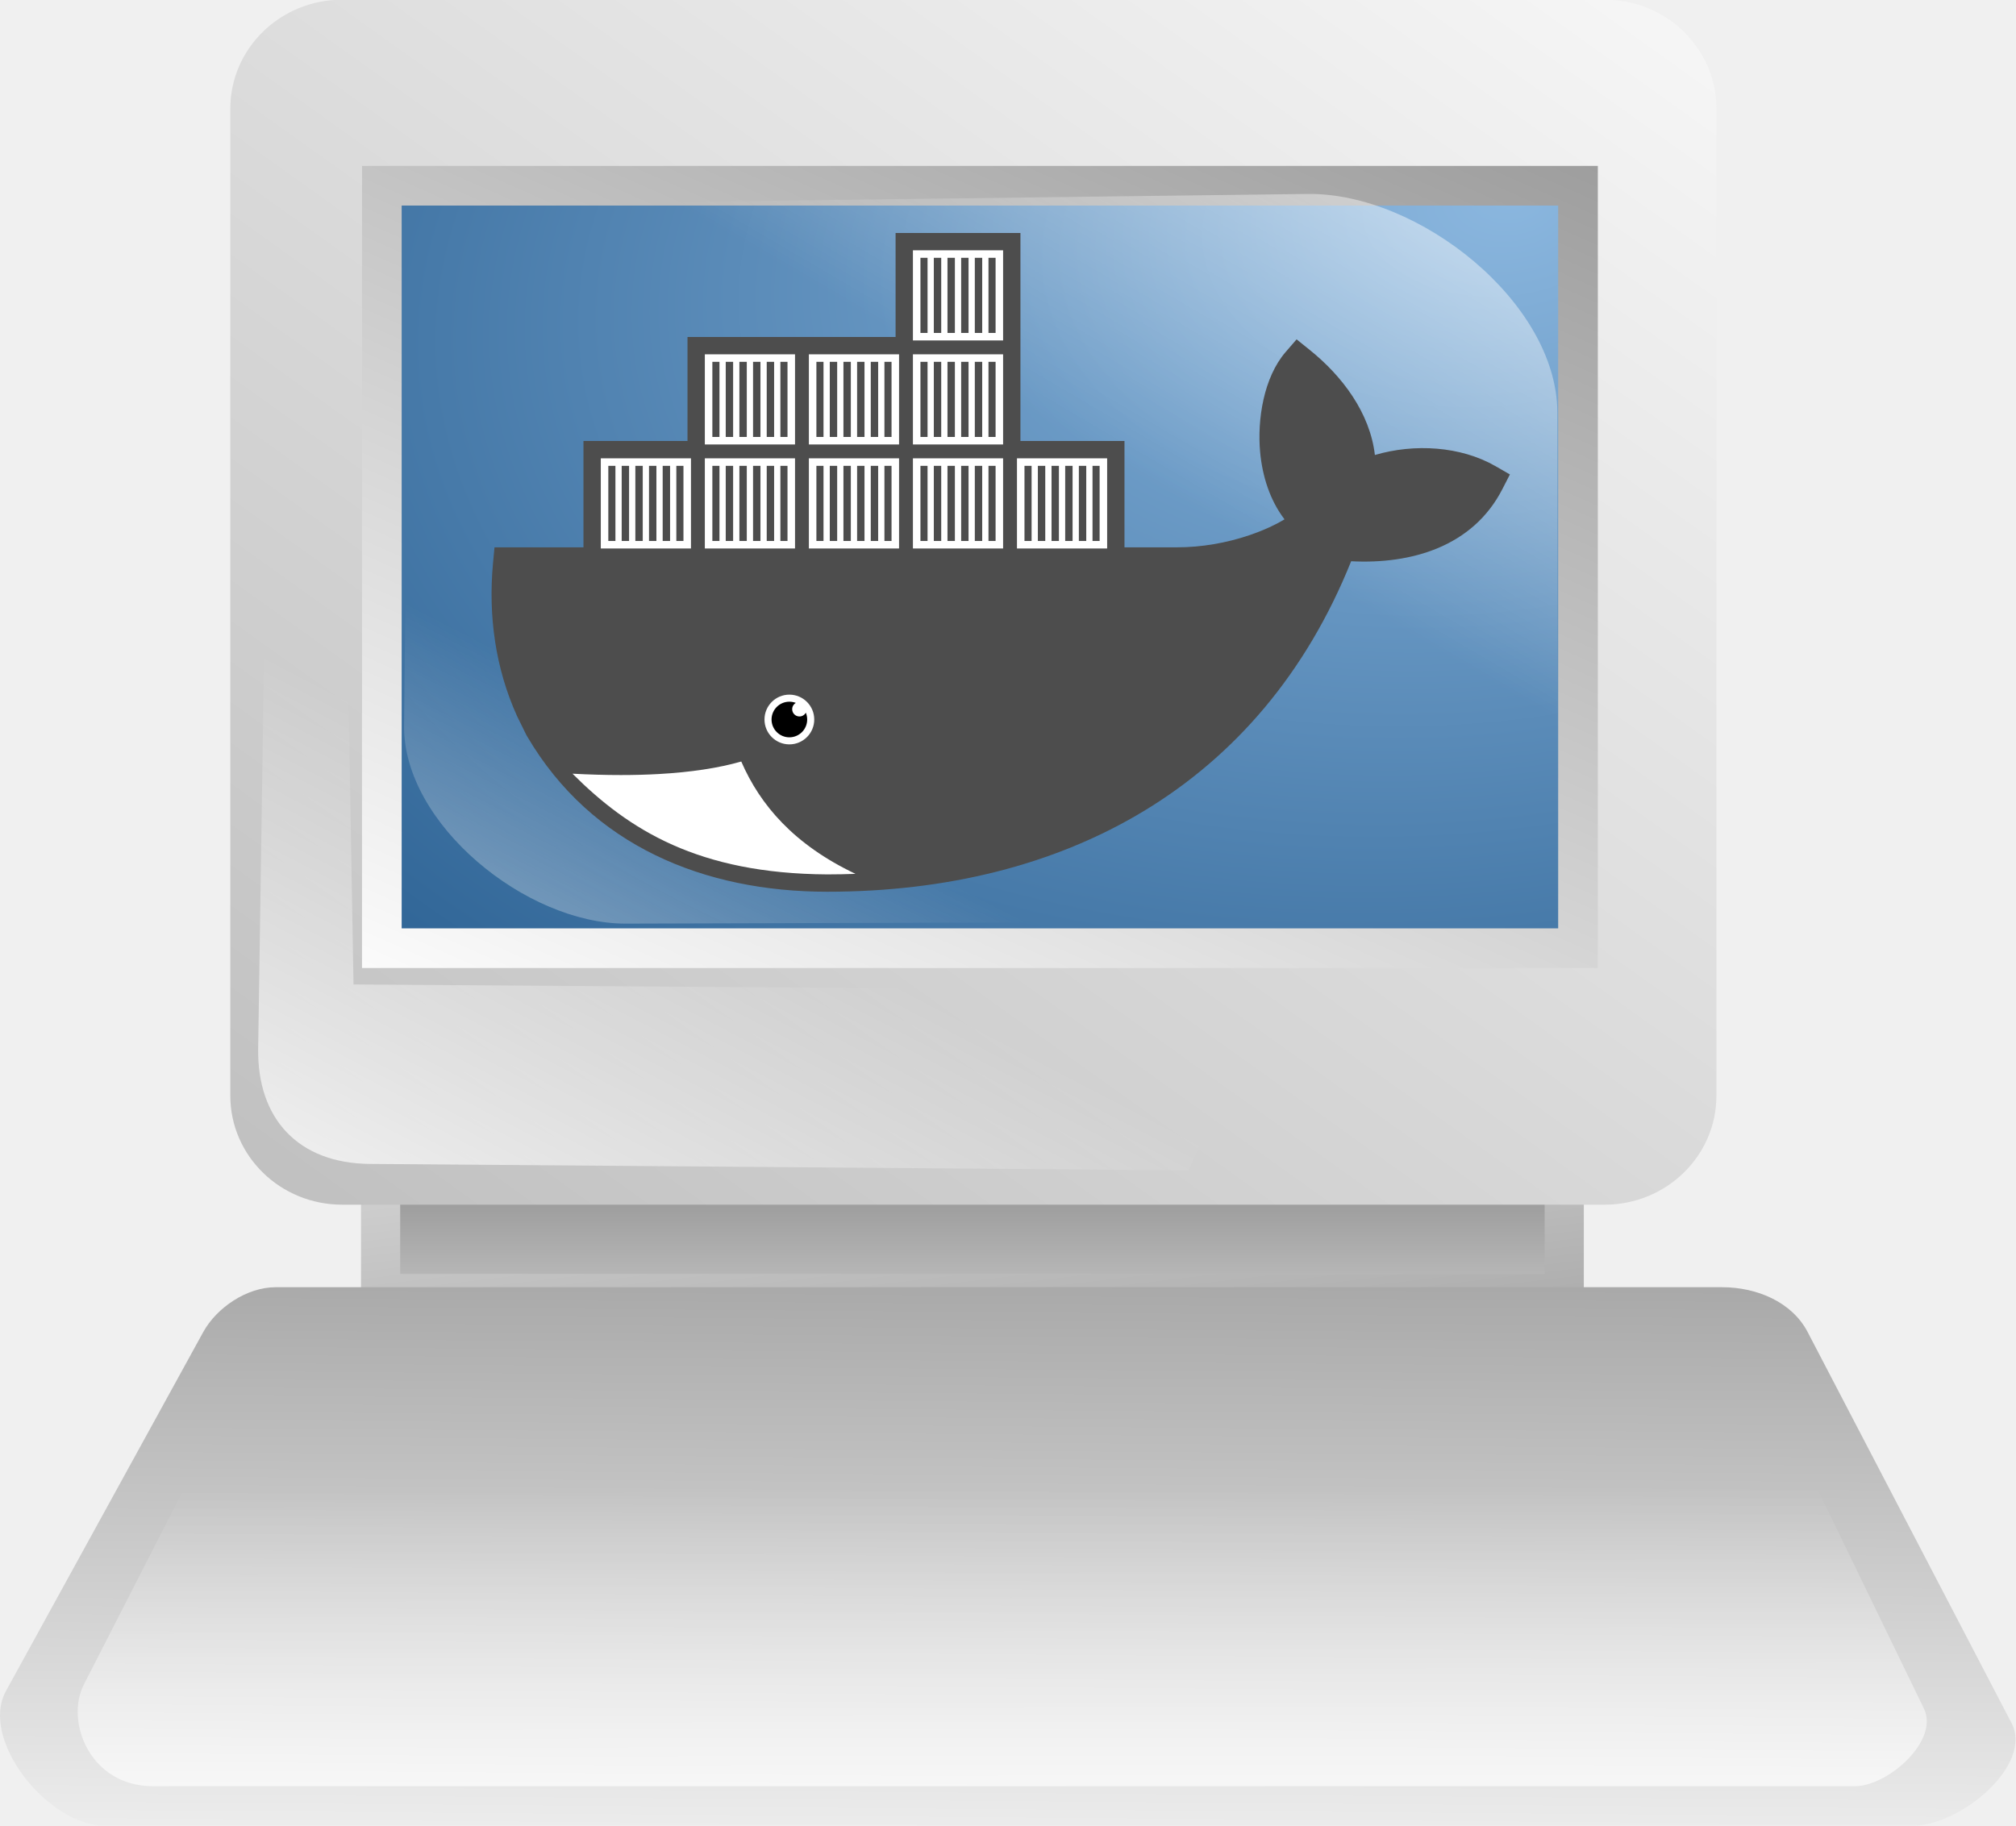
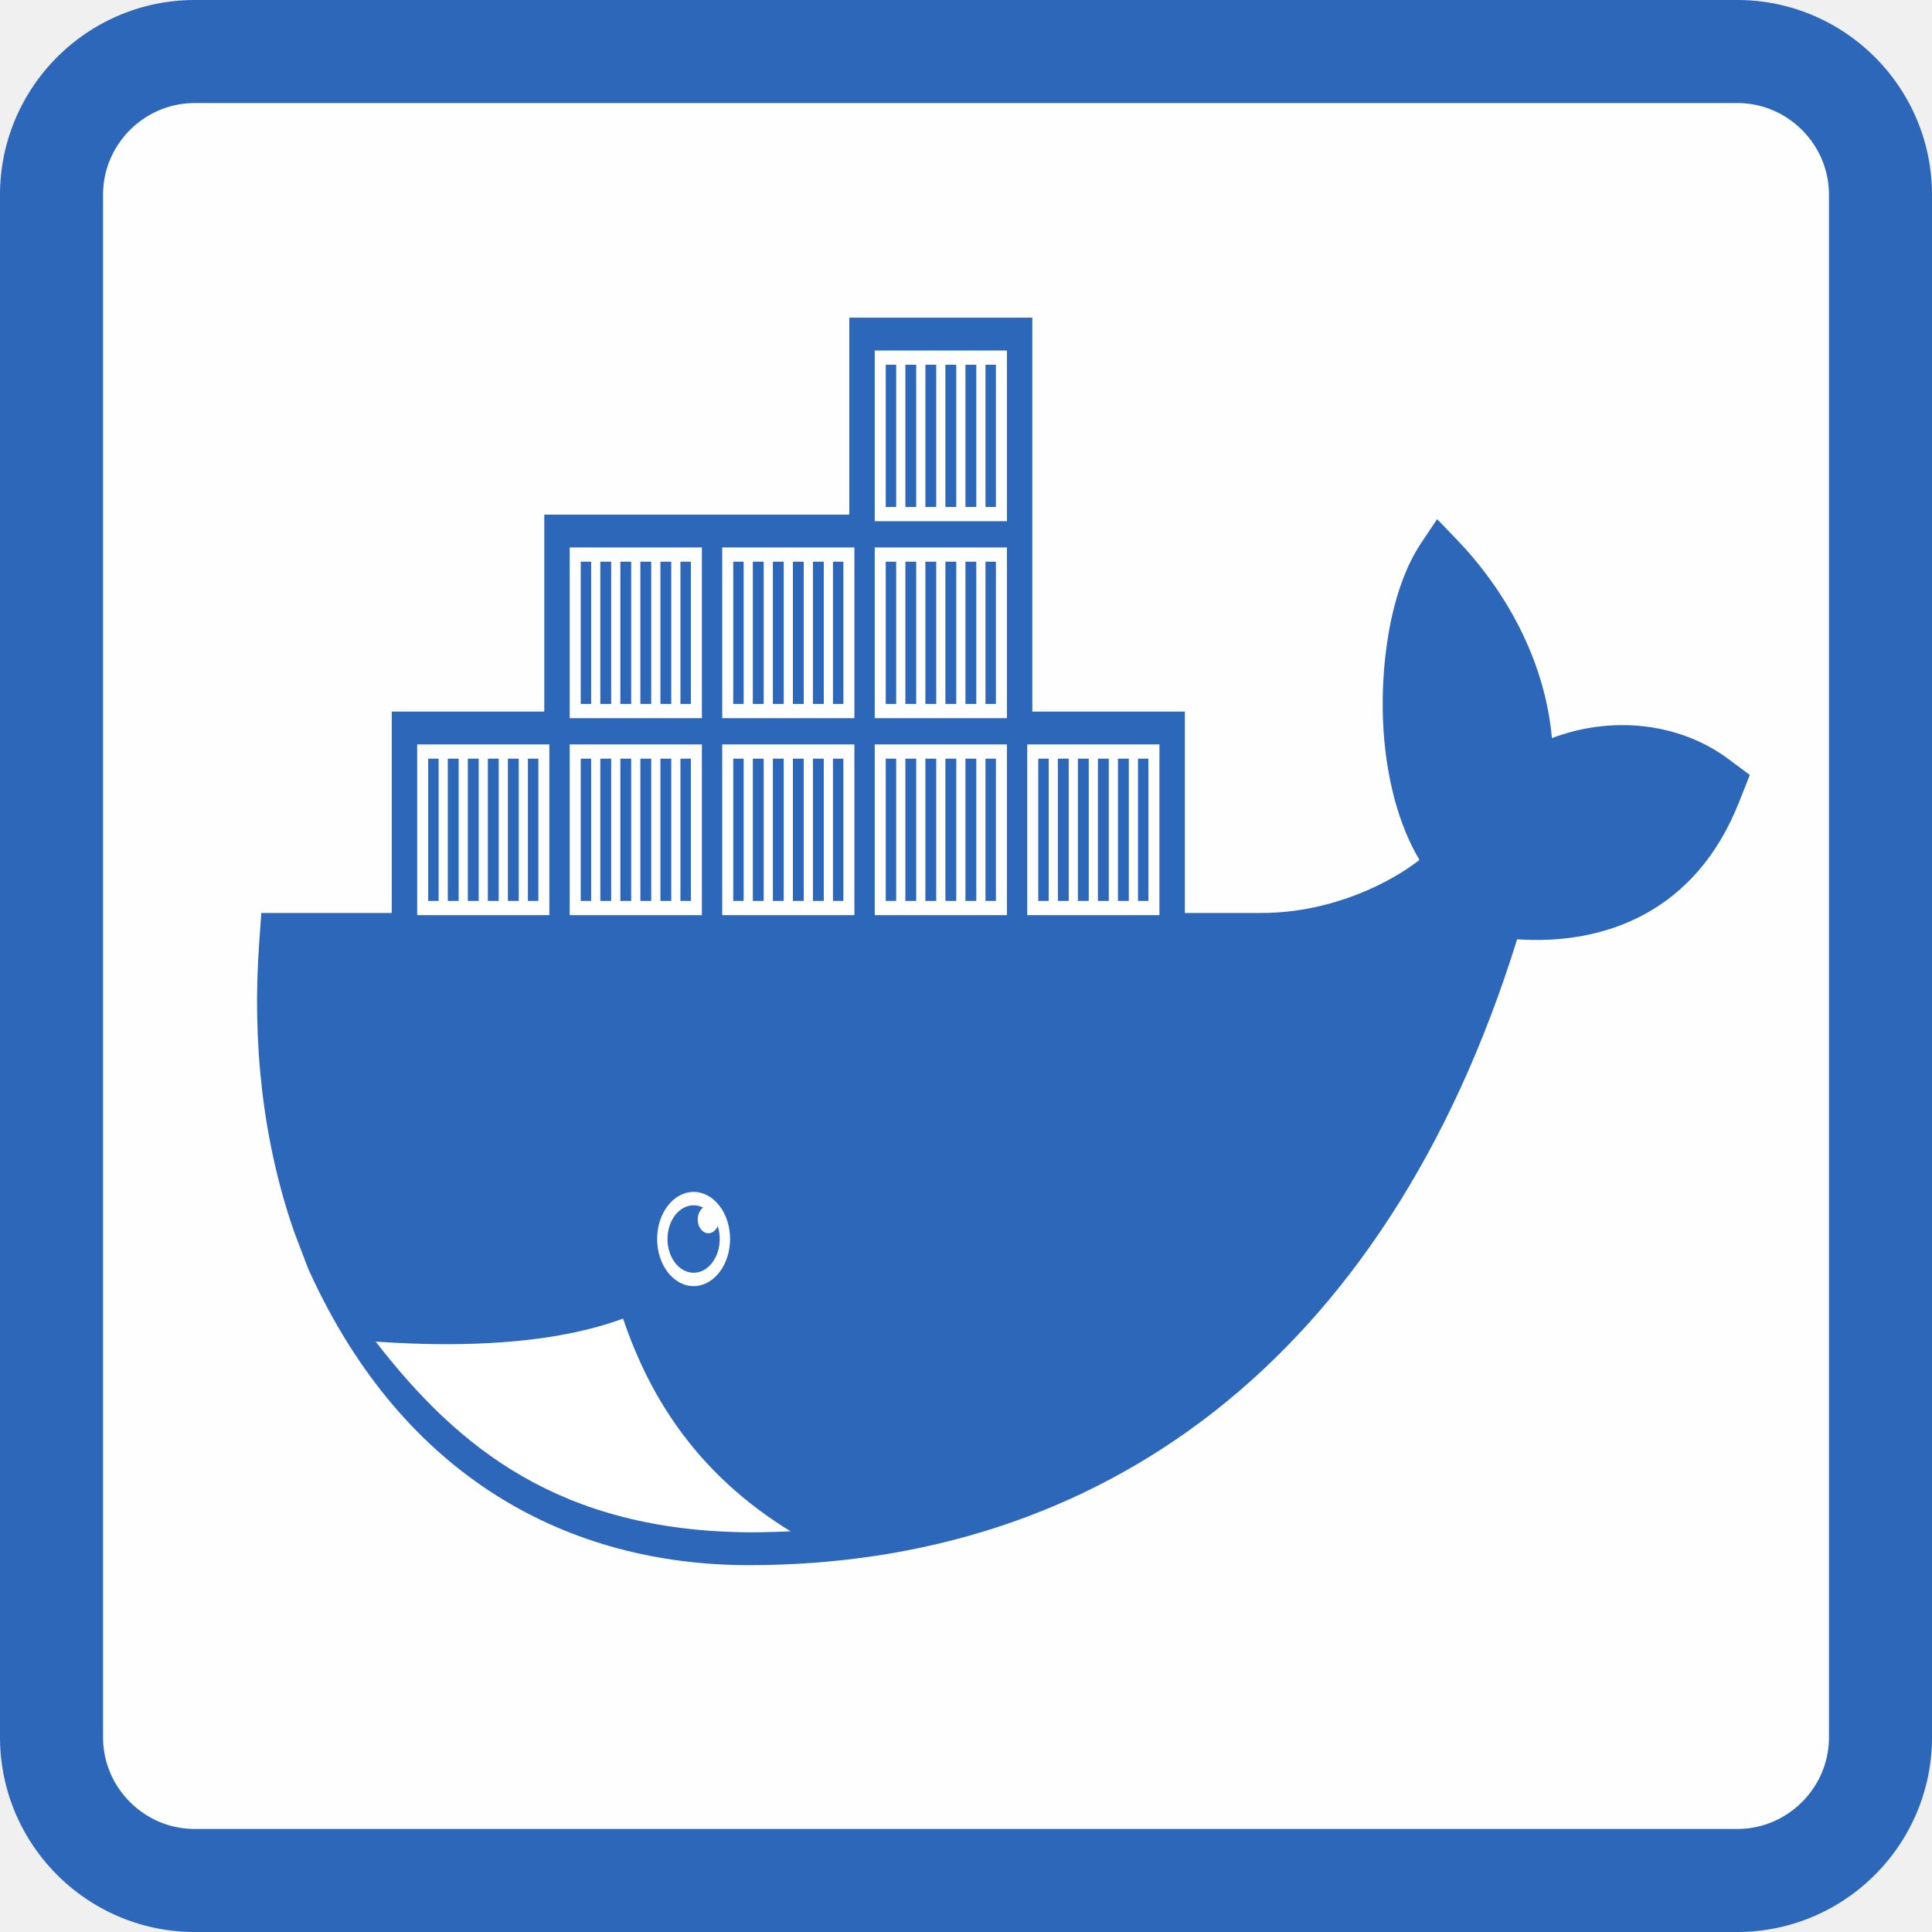
- <svg xmlns="http://www.w3.org/2000/svg" xmlns:xlink="http://www.w3.org/1999/xlink" height="59.254" id="Andysvg" version="1.0" width="65.415" x="0" y="0">
-   <defs id="defs3">
-     <linearGradient id="linearGradient1806">
-       <stop id="stop1807" offset="0" style="stop-color:#000000;stop-opacity:0.351;" />
-       <stop id="stop3276" offset="0.65" style="stop-color:#000000;stop-opacity:0.134;" />
-       <stop id="stop1808" offset="1" style="stop-color:#000000;stop-opacity:0;" />
-     </linearGradient>
-     <radialGradient cx="42.007" cy="39.008" fx="42.281" fy="39.41" id="radialGradient1977" r="11.574" xlink:href="#linearGradient1806" gradientUnits="userSpaceOnUse" />
-     <linearGradient id="linearGradient893">
-       <stop id="stop895" offset="0" style="stop-color:#000;stop-opacity:1;" />
-       <stop id="stop896" offset="1" style="stop-color:#fff;stop-opacity:1;" />
-     </linearGradient>
-     <linearGradient id="linearGradient1317">
-       <stop id="stop1318" offset="0" style="stop-color:#000000;stop-opacity:0.529;" />
-       <stop id="stop1320" offset="0.5" style="stop-color:#000000;stop-opacity:0.174;" />
-       <stop id="stop1319" offset="1" style="stop-color:#000000;stop-opacity:0;" />
-     </linearGradient>
-     <linearGradient id="linearGradient1133">
-       <stop id="stop1134" offset="0" style="stop-color:#8bb7df;stop-opacity:1;" />
-       <stop id="stop1136" offset="0.762" style="stop-color:#2a6092;stop-opacity:1;" />
-       <stop id="stop1135" offset="1" style="stop-color:#375e82;stop-opacity:1;" />
-     </linearGradient>
-     <linearGradient id="linearGradient1098">
-       <stop id="stop1099" offset="0" style="stop-color:#ffffff;stop-opacity:1;" />
-       <stop id="stop1101" offset="0.5" style="stop-color:#ffffff;stop-opacity:0.223;" />
-       <stop id="stop1102" offset="0.599" style="stop-color:#ffffff;stop-opacity:0;" />
-       <stop id="stop1100" offset="1" style="stop-color:#ffffff;stop-opacity:0.603;" />
-     </linearGradient>
-     <linearGradient id="linearGradient902">
-       <stop id="stop903" offset="0" style="stop-color:#000000;stop-opacity:0;" />
-       <stop id="stop904" offset="1" style="stop-color:#000000;stop-opacity:0.22;" />
-     </linearGradient>
-     <linearGradient id="linearGradient892">
-       <stop id="stop893" offset="0" style="stop-color:#ffffff;stop-opacity:0;" />
-       <stop id="stop894" offset="1" style="stop-color:#fff;stop-opacity:1;" />
-     </linearGradient>
-     <linearGradient id="linearGradient888">
-       <stop id="stop889" offset="0" style="stop-color:#626262;stop-opacity:1;" />
-       <stop id="stop890" offset="1" style="stop-color:#fff;stop-opacity:1;" />
-     </linearGradient>
-     <linearGradient id="linearGradient891" x1="92.438" x2="27.674" xlink:href="#linearGradient888" y1="-3.91" y2="91.077" gradientTransform="matrix(0.8184166,0,0,0.530237,-9.882768,-14.58961)" gradientUnits="userSpaceOnUse" />
-     <linearGradient id="linearGradient901" xlink:href="#linearGradient1806" gradientTransform="matrix(0.8517959,0,0,0.5754549,70.87534,-17.35149)" x1="9.492" y1="22.862" x2="41.72" y2="22.862" gradientUnits="userSpaceOnUse" />
-     <linearGradient id="linearGradient905" x1="-77.726" x2="95.644" xlink:href="#linearGradient888" y1="208.44" y2="11.699" gradientTransform="matrix(0.7314635,0,0,0.5932693,-9.882769,-14.58962)" gradientUnits="userSpaceOnUse" />
-     <radialGradient cx="60.005" cy="56.486" fx="72.108" fy="39.288" id="radialGradient1132" r="68.589" xlink:href="#linearGradient1133" gradientTransform="matrix(0.8184166,0,0,0.530237,-9.882768,-14.58961)" gradientUnits="userSpaceOnUse" />
-     <linearGradient id="linearGradient1138" x1="-249.721" x2="-268.254" xlink:href="#linearGradient1806" y1="375.922" y2="75.913" gradientTransform="scale(1.087146,0.91984)" gradientUnits="userSpaceOnUse" />
-     <linearGradient id="linearGradient1140" x1="45.686" x2="41.967" xlink:href="#linearGradient888" y1="110.445" y2="232.25" gradientTransform="matrix(1.274381,0,0,0.3405213,-9.882769,-14.58962)" gradientUnits="userSpaceOnUse" />
-     <linearGradient id="linearGradient1141" x1="0" x2="0.93" xlink:href="#linearGradient888" y1="3.301" y2="-0.458" />
-     <linearGradient id="linearGradient1144" x1="31.45" x2="31.617" xlink:href="#linearGradient892" y1="203.499" y2="251.219" gradientTransform="matrix(1.404409,0,0,0.3089952,-9.882769,-14.58962)" gradientUnits="userSpaceOnUse" />
-     <linearGradient id="linearGradient1146" x1="39.811" x2="17.877" xlink:href="#linearGradient892" y1="90.197" y2="113.719" gradientTransform="matrix(0.8811179,0,0,0.4925045,-9.882769,-14.58962)" gradientUnits="userSpaceOnUse" />
-     <linearGradient id="linearGradient1148" x1="39.691" x2="70.224" xlink:href="#linearGradient892" y1="49.508" y2="20.482" gradientTransform="scale(1.329144,0.752364)" gradientUnits="userSpaceOnUse" />
-     <linearGradient id="linearGradient1150" x1="35.19" x2="8.346" xlink:href="#linearGradient892" y1="76.278" y2="105.425" gradientTransform="scale(1.328386,0.752793)" gradientUnits="userSpaceOnUse" />
-     <linearGradient id="linearGradient1156" x1="25.221" x2="25.221" xlink:href="#linearGradient888" y1="178.489" y2="234.269" gradientTransform="matrix(1.61562,0,0,0.2685999,-9.882768,-14.58961)" gradientUnits="userSpaceOnUse" />
-     <linearGradient id="linearGradient1157" x1="51.461" x2="-16.224" xlink:href="#linearGradient888" y1="269.858" y2="176.287" gradientTransform="matrix(1.61562,0,0,0.2685999,-9.882768,-14.58961)" gradientUnits="userSpaceOnUse" />
-     <linearGradient id="linearGradient1166" x1="111.498" x2="107.049" xlink:href="#linearGradient1317" y1="131.252" y2="148.786" gradientTransform="matrix(0.562951,0,0,0.378005,1.021178,-9.426161)" gradientUnits="userSpaceOnUse" />
-     <linearGradient id="linearGradient1167" x1="141.602" x2="88.447" xlink:href="#linearGradient888" y1="228.393" y2="133.547" gradientTransform="matrix(0.544555,0,0,0.390775,1.021178,-9.426161)" gradientUnits="userSpaceOnUse" />
-     <linearGradient id="linearGradient1169" x1="146.699" x2="74.534" xlink:href="#linearGradient893" y1="224.579" y2="81.478" gradientTransform="matrix(0.546024,0,0,0.389723,1.021178,-9.426161)" gradientUnits="userSpaceOnUse" />
-     <linearGradient gradientTransform="scale(0.998371,1.001632)" id="linearGradient1170" x1="0.473" x2="0.487" xlink:href="#linearGradient902" y1="-0.016" y2="1.838" />
-     <linearGradient id="linearGradient1171" x1="101.107" x2="95.1" xlink:href="#linearGradient902" y1="177.778" y2="173.032" gradientTransform="matrix(0.62565,0,0,0.340123,1.021178,-9.426161)" gradientUnits="userSpaceOnUse" />
-     <radialGradient cx="0.479" cy="0.533" fx="0.475" fy="0.267" id="radialGradient1315" r="0.412" xlink:href="#linearGradient1317" />
-     <radialGradient cx="0.5" cy="0.5" fx="0.504" fy="0.183" id="radialGradient1316" r="0.35" xlink:href="#linearGradient1317" />
-     <linearGradient id="linearGradient1404" x1="88.756" x2="88.997" xlink:href="#linearGradient892" y1="169.098" y2="182.992" gradientTransform="matrix(0.629979,0,0,0.337786,1.021178,-9.426161)" gradientUnits="userSpaceOnUse" />
-     <linearGradient gradientTransform="scale(0.997825,1.00218)" id="linearGradient1505" x1="0.472" x2="0.485" xlink:href="#linearGradient902" y1="-0.025" y2="1.857" />
-     <linearGradient gradientTransform="scale(0.995847,1.00417)" id="linearGradient1506" x1="0.47" x2="0.485" xlink:href="#linearGradient902" y1="-0.044" y2="1.903" />
-     <linearGradient gradientTransform="scale(0.997153,1.002855)" id="linearGradient2740" x1="0.47" x2="0.485" xlink:href="#linearGradient902" y1="-0.034" y2="1.877" />
-     <linearGradient id="linearGradient4283" x1="-0.773" x2="0.991" xlink:href="#linearGradient893" y1="2.084" y2="-0.034" />
-     <linearGradient id="linearGradient4284" x1="-2.3960868e-17" x2="0.93" xlink:href="#linearGradient893" y1="3.301" y2="-0.458" />
-     <linearGradient xlink:href="#linearGradient1806" id="linearGradient1948" gradientUnits="userSpaceOnUse" gradientTransform="scale(1.087146,0.91984)" x1="-249.721" y1="375.922" x2="-268.254" y2="75.913" />
-     <linearGradient xlink:href="#linearGradient1806" id="linearGradient1950" gradientUnits="userSpaceOnUse" gradientTransform="scale(1.087146,0.91984)" x1="-249.721" y1="375.922" x2="-268.254" y2="75.913" />
-     <linearGradient xlink:href="#linearGradient1806" id="linearGradient1952" gradientUnits="userSpaceOnUse" gradientTransform="scale(1.087146,0.91984)" x1="-249.721" y1="375.922" x2="-268.254" y2="75.913" />
-     <linearGradient xlink:href="#linearGradient892" id="linearGradient2625" gradientUnits="userSpaceOnUse" gradientTransform="scale(1.329144,0.752364)" x1="39.691" y1="49.508" x2="70.224" y2="20.482" />
-     <linearGradient xlink:href="#linearGradient892" id="linearGradient2627" gradientUnits="userSpaceOnUse" gradientTransform="scale(1.328386,0.752793)" x1="35.19" y1="76.278" x2="8.346" y2="105.425" />
-     <linearGradient xlink:href="#linearGradient888" id="linearGradient2633" gradientUnits="userSpaceOnUse" gradientTransform="matrix(0.3870648,0,0,0.2694829,71.57581,-24.08732)" x1="92.438" y1="-3.91" x2="27.674" y2="91.077" />
-     <linearGradient xlink:href="#linearGradient892" id="linearGradient2635" gradientUnits="userSpaceOnUse" gradientTransform="matrix(0.8821916,0,0,0.491702,-8.906931,-15.27731)" x1="39.691" y1="49.508" x2="70.224" y2="20.482" />
-     <linearGradient xlink:href="#linearGradient892" id="linearGradient2637" gradientUnits="userSpaceOnUse" gradientTransform="matrix(0.8816883,0,0,0.4919824,-10.70168,-14.28309)" x1="35.19" y1="76.278" x2="8.346" y2="105.425" />
-   </defs>
-   <rect height="5.409" id="rect1155" style="fill:url(#linearGradient1156);fill-opacity:1;fill-rule:evenodd;stroke:url(#linearGradient1157);stroke-width:0.953pt" width="38.406" x="12.35" y="36.575" />
-   <path d="M 0.193,54.885 C -0.674,56.463 1.558,59.254 3.393,59.254 L 62.069,59.254 C 63.629,59.254 65.976,57.281 65.27,55.925 L 58.655,43.235 C 58.146,42.258 57.006,41.779 55.881,41.779 L 8.941,41.779 C 8.014,41.779 7.032,42.438 6.594,43.235 L 0.193,54.885 z " id="path1139" style="fill:url(#linearGradient1140);fill-opacity:1;fill-rule:evenodd;stroke-width:1.447pt" />
-   <rect height="39.11" id="rect1137" rx="3.627" ry="3.537" style="fill:url(#linearGradient905);fill-opacity:1;fill-rule:evenodd;stroke-width:1.628" width="48.221" x="7.473" y="-0.01" />
-   <rect height="24.747" id="rect1131" style="fill:url(#radialGradient1132);fill-opacity:1;fill-rule:evenodd;stroke:url(#linearGradient891);stroke-width:0.965pt" width="38.813" x="12.39" y="6.028" />
-   <path d="M 8.591,19.782 L 8.377,34.033 C 8.343,36.304 9.671,37.759 12.004,37.777 L 38.569,37.985 L 41.129,32.16 L 11.471,31.952 L 11.258,19.678 L 8.591,19.782 z " id="path1145" style="fill:url(#linearGradient1146);fill-opacity:1;fill-rule:evenodd;stroke-width:1pt" />
-   <path d="M 2.721,54.675 C 2.111,55.867 2.909,57.975 4.97,57.975 L 60.18,57.975 C 61.276,57.975 62.926,56.485 62.43,55.461 L 57.78,45.875 C 57.422,45.136 56.621,44.774 55.831,44.774 L 8.869,44.774 C 8.218,44.774 7.527,45.272 7.22,45.875 L 2.721,54.675 z " id="path1143" style="fill:url(#linearGradient1144);fill-opacity:1;fill-rule:evenodd;stroke-width:1pt" />
-   <path d="M 19.011,6.59 L 42.427,6.295 C 46.041,6.249 50.532,9.83 50.532,13.389 L 50.532,24.031 L 18.711,23.735 L 19.011,6.59 z " id="path1147" style="fill:url(#linearGradient2635);fill-opacity:1;fill-rule:evenodd;stroke-width:1pt" />
-   <path d="M 41.293,29.916 L 20.31,29.978 C 17.071,29.987 13.079,26.74 13.111,23.551 L 13.206,14.017 L 41.715,14.557 L 41.293,29.916 z " id="path1149" style="fill:url(#linearGradient2637);fill-opacity:1;fill-rule:evenodd;stroke-width:1pt" />
-   <g transform="matrix(0.07160825,0,0,0.07160825,15.77238,2.248632)" id="g3137">
-     <path style="fill-rule:evenodd;fill:#4d4d4d" id="outline_7_" clip-rule="evenodd" d="m 242.133,168.481 h 47.146 v 48.194 h 23.837 c 11.008,0 22.33,-1.962 32.755,-5.494 5.123,-1.736 10.872,-4.154 15.926,-7.193 -6.656,-8.689 -10.053,-19.661 -11.054,-30.476 -1.358,-14.71 1.609,-33.855 11.564,-45.368 l 4.956,-5.732 5.905,4.747 c 14.867,11.946 27.372,28.638 29.577,47.665 17.901,-5.266 38.921,-4.02 54.701,5.088 l 6.475,3.734 -3.408,6.652 c -13.345,26.046 -41.246,34.113 -68.524,32.687 -40.817,101.663 -129.68,149.794 -237.428,149.794 -55.666,0 -106.738,-20.81 -135.821,-70.197 l -0.477,-0.807 -4.238,-8.621 C 4.195,271.415 0.93,247.6 3.145,223.803 l 0.664,-7.127 h 40.315 v -48.194 h 47.143 v -47.145 h 94.292 V 74.191 h 56.574 v 94.29 z" />
-     <g style="display:none" display="none" id="g3140">
-       <path style="fill:#394d54;display:inline" display="inline" d="m 61.093,319.89 c 6.023,0 11.763,-0.157 17.219,-0.464 0.476,-0.026 0.932,-0.063 1.402,-0.092 0.005,-0.002 0.008,-0.002 0.012,-0.002 13.872,-0.855 25.876,-2.708 35.902,-5.57 0.002,-0.002 0.004,-0.002 0.006,-0.002 1.823,-0.521 3.588,-1.07 5.282,-1.656 1.894,-0.657 2.896,-2.725 2.241,-4.618 -0.656,-1.895 -2.722,-2.899 -4.618,-2.24 -12.734,4.412 -29.535,6.842 -50.125,7.298 -0.002,0 -0.004,0 -0.005,0 -10.477,0.232 -21.93,-0.044 -34.352,-0.843 0,0 0,0 -0.001,0 -0.635,-0.038 -1.259,-0.075 -1.9,-0.118 -1.995,-0.128 -3.731,1.374 -3.869,3.375 -0.136,1.999 1.376,3.73 3.375,3.866 2.537,0.173 5.03,0.321 7.49,0.453 0.392,0.021 0.77,0.034 1.158,0.054 l 0,0 c 7.256,0.366 14.194,0.559 20.783,0.559 z" id="path3142" />
-     </g>
-     <g id="Containers_8_">
-       <path style="fill:#ffffff;fill-rule:evenodd" clip-rule="evenodd" d="m 86.209,179.744 h 3.227 v 34.052 h -3.227 v -34.052 z m -6.189,0 h 3.354 v 34.052 H 80.02 v -34.052 z m -6.192,0 h 3.354 v 34.052 h -3.354 v -34.052 z m -6.192,0 h 3.354 v 34.052 h -3.354 v -34.052 z m -6.19,0 H 64.8 v 34.052 h -3.354 v -34.052 z m -6.062,0 h 3.224 v 34.052 h -3.224 v -34.052 z m -3.403,-3.406 h 40.858 v 40.86 H 51.981 v -40.86 z" id="path3145" />
-       <path style="fill:#ffffff;fill-rule:evenodd" clip-rule="evenodd" d="m 133.354,132.598 h 3.229 v 34.051 h -3.229 v -34.051 z m -6.189,0 h 3.354 v 34.051 h -3.354 v -34.051 z m -6.192,0 h 3.354 v 34.051 h -3.354 v -34.051 z m -6.192,0 h 3.354 v 34.051 h -3.354 v -34.051 z m -6.188,0 h 3.352 v 34.051 h -3.352 v -34.051 z m -6.062,0 h 3.222 v 34.051 h -3.222 v -34.051 z m -3.407,-3.405 h 40.863 v 40.859 H 99.124 v -40.859 z" id="path3147" />
-       <path style="fill:#ffffff;fill-rule:evenodd" clip-rule="evenodd" d="m 133.354,179.744 h 3.229 v 34.052 h -3.229 v -34.052 z m -6.189,0 h 3.354 v 34.052 h -3.354 v -34.052 z m -6.192,0 h 3.354 v 34.052 h -3.354 v -34.052 z m -6.192,0 h 3.354 v 34.052 h -3.354 v -34.052 z m -6.188,0 h 3.352 v 34.052 h -3.352 v -34.052 z m -6.062,0 h 3.222 v 34.052 h -3.222 v -34.052 z m -3.407,-3.406 h 40.863 v 40.86 H 99.124 v -40.86 z" id="path3149" />
-       <path style="fill:#ffffff;fill-rule:evenodd" clip-rule="evenodd" d="m 180.501,179.744 h 3.225 v 34.052 h -3.225 v -34.052 z m -6.191,0 h 3.355 v 34.052 h -3.355 v -34.052 z m -6.19,0 h 3.354 v 34.052 h -3.354 v -34.052 z m -6.192,0 h 3.354 v 34.052 h -3.354 v -34.052 z m -6.192,0 h 3.354 v 34.052 h -3.354 v -34.052 z m -6.06,0 h 3.222 v 34.052 h -3.222 v -34.052 z m -3.405,-3.406 h 40.861 v 40.86 h -40.861 v -40.86 z" id="path3151" />
-       <path style="fill:#ffffff;fill-rule:evenodd" clip-rule="evenodd" d="m 180.501,132.598 h 3.225 v 34.051 h -3.225 v -34.051 z m -6.191,0 h 3.355 v 34.051 h -3.355 v -34.051 z m -6.19,0 h 3.354 v 34.051 h -3.354 v -34.051 z m -6.192,0 h 3.354 v 34.051 h -3.354 v -34.051 z m -6.192,0 h 3.354 v 34.051 h -3.354 v -34.051 z m -6.06,0 h 3.222 v 34.051 h -3.222 v -34.051 z m -3.405,-3.405 h 40.861 v 40.859 h -40.861 v -40.859 z" id="path3153" />
-       <path style="fill:#ffffff;fill-rule:evenodd" clip-rule="evenodd" d="m 227.647,179.744 h 3.226 v 34.052 h -3.226 v -34.052 z m -6.19,0 h 3.354 v 34.052 h -3.354 v -34.052 z m -6.192,0 h 3.354 v 34.052 h -3.354 v -34.052 z m -6.192,0 h 3.354 v 34.052 h -3.354 v -34.052 z m -6.189,0 h 3.354 v 34.052 h -3.354 v -34.052 z m -6.063,0 h 3.224 v 34.052 h -3.224 v -34.052 z m -3.405,-3.406 h 40.861 v 40.86 h -40.861 v -40.86 z" id="path3155" />
-       <path style="fill:#ffffff;fill-rule:evenodd" clip-rule="evenodd" d="m 227.647,132.598 h 3.226 v 34.051 h -3.226 v -34.051 z m -6.19,0 h 3.354 v 34.051 h -3.354 v -34.051 z m -6.192,0 h 3.354 v 34.051 h -3.354 v -34.051 z m -6.192,0 h 3.354 v 34.051 h -3.354 v -34.051 z m -6.189,0 h 3.354 v 34.051 h -3.354 v -34.051 z m -6.063,0 h 3.224 v 34.051 h -3.224 v -34.051 z m -3.405,-3.405 h 40.861 v 40.859 h -40.861 v -40.859 z" id="path3157" />
-       <path style="fill:#ffffff;fill-rule:evenodd" clip-rule="evenodd" d="m 227.647,85.451 h 3.226 v 34.053 h -3.226 V 85.451 z m -6.19,0 h 3.354 v 34.053 h -3.354 V 85.451 z m -6.192,0 h 3.354 v 34.053 h -3.354 V 85.451 z m -6.192,0 h 3.354 v 34.053 h -3.354 V 85.451 z m -6.189,0 h 3.354 v 34.053 h -3.354 V 85.451 z m -6.063,0 h 3.224 v 34.053 h -3.224 V 85.451 z m -3.405,-3.403 h 40.861 v 40.86 h -40.861 v -40.86 z" id="path3159" />
-       <path style="fill:#ffffff;fill-rule:evenodd" clip-rule="evenodd" d="m 274.792,179.744 h 3.224 v 34.052 h -3.224 v -34.052 z m -6.19,0 h 3.352 v 34.052 h -3.352 v -34.052 z m -6.194,0 h 3.354 v 34.052 h -3.354 v -34.052 z m -6.19,0 h 3.354 v 34.052 h -3.354 v -34.052 z m -6.192,0 h 3.354 v 34.052 h -3.354 v -34.052 z m -6.062,0 h 3.227 v 34.052 h -3.227 v -34.052 z m -3.403,-3.406 h 40.86 v 40.86 h -40.86 v -40.86 z" id="path3161" />
-     </g>
-     <path style="fill:#ffffff;fill-rule:evenodd" clip-rule="evenodd" d="m 137.428,283.445 c 6.225,0 11.271,5.049 11.271,11.272 0,6.225 -5.046,11.271 -11.271,11.271 -6.226,0 -11.272,-5.046 -11.272,-11.271 0,-6.223 5.046,-11.272 11.272,-11.272" id="path3163" />
-     <path style="fill-rule:evenodd" clip-rule="evenodd" d="m 137.428,286.644 c 1.031,0 2.015,0.194 2.923,0.546 -0.984,0.569 -1.65,1.635 -1.65,2.854 0,1.82 1.476,3.293 3.296,3.293 1.247,0 2.329,-0.693 2.89,-1.715 0.395,0.953 0.615,1.999 0.615,3.097 0,4.458 -3.615,8.073 -8.073,8.073 -4.458,0 -8.074,-3.615 -8.074,-8.073 -10e-4,-4.461 3.616,-8.075 8.073,-8.075" id="path3165" />
-     <path style="fill:#ffffff" d="m 167.394,364.677 c -27.916,-13.247 -43.239,-31.256 -51.765,-50.915 -10.37,2.961 -22.835,4.852 -37.317,5.664 -5.457,0.307 -11.196,0.464 -17.219,0.464 -6.942,0 -14.26,-0.205 -21.94,-0.613 25.6,25.585 57.094,45.283 115.408,45.645 4.305,-0.001 8.579,-0.085 12.833,-0.245 z" id="path3167" />
+ <svg xmlns="http://www.w3.org/2000/svg" style="fill-rule:evenodd;clip-rule:evenodd;stroke-linejoin:round;stroke-miterlimit:2" xml:space="preserve" viewBox="0 0 300 300" height="60" width="60">
+   <path style="fill:#fffefe" d="M300 30.271C300 13.564 286.436 0 269.729 0H30.271C13.564 0 0 13.564 0 30.271v239.458C0 286.436 13.564 300 30.271 300h239.458C286.436 300 300 286.436 300 269.729V30.271Z" transform="matrix(.9616 0 0 .9616 5.76 5.76)" />
+   <path style="fill:#2d67b9" d="m269.729 0 .391.002.39.008.195.005.194.007.194.008.193.009.386.022.193.013.192.014.192.016.191.016.192.018.191.018.19.02.38.044.19.023.189.025.188.026.189.027.188.028.187.029.188.031.186.031.187.033.186.034.186.035.185.036.185.037.368.078.184.041.183.042.183.043.182.043.364.092.181.047.18.048.181.05.179.05.18.052.179.052.178.054.178.055.177.056.177.057.177.058.176.059.175.06.175.061.175.062.174.063.174.064.173.066.172.066.172.067.172.068.171.07.17.07.17.071.17.073.169.073.168.074.168.076.167.076.167.077.332.158.165.08.165.081.164.083.163.083.163.084.162.085.162.086.161.087.161.088.16.088.159.09.159.091.316.184.157.094.156.094.156.095.155.096.308.196.306.198.152.101.302.204.15.104.149.104.149.105.148.106.294.214.146.109.145.109.145.111.144.111.143.112.143.113.142.113.282.23.139.116.14.117.276.236.137.12.136.12.135.121.135.122.134.122.134.124.132.124.132.125.131.125.26.254.129.128.128.129.254.26.125.131.125.132.124.132.124.134.122.134.122.135.121.135.12.136.12.137.236.276.117.14.116.139.23.282.113.142.113.143.112.143.111.144.111.145.109.145.109.146.214.294.106.148.105.149.104.149.104.15.204.302.101.152.198.306.196.308.096.155.095.156.094.156.094.157.184.316.091.159.09.159.088.16.088.161.087.161.086.162.085.162.084.163.083.163.083.164.081.165.08.165.158.332.077.167.076.167.076.168.074.168.073.169.073.17.071.17.07.17.07.171.068.172.067.172.066.172.066.173.064.174.063.174.062.175.061.175.06.175.059.176.058.177.057.177.056.177.055.178.054.178.052.179.052.18.05.179.05.181.048.18.047.181.092.364.043.182.043.183.042.183.041.184.078.368.037.185.036.185.035.186.034.186.033.187.031.186.031.188.029.187.028.188.027.189.026.188.025.189.023.19.044.38.02.19.018.191.018.192.016.191.016.192.014.192.013.193.022.386.009.193.008.194.007.194.005.195.008.39.002.391v239.458l-.002.391-.008.39-.005.195-.007.194-.008.194-.009.193-.022.386-.013.193-.014.192-.016.192-.016.191-.018.192-.018.191-.02.19-.044.38-.023.19-.025.189-.026.188-.027.189-.028.188-.029.187-.031.188-.031.186-.033.187-.034.186-.035.186-.036.185-.037.185-.078.368-.041.184-.042.183-.043.183-.043.182-.092.364-.047.181-.048.18-.05.181-.05.179-.052.18-.052.179-.054.178-.055.178-.056.177-.057.177-.058.177-.059.176-.06.175-.061.175-.062.175-.063.174-.064.174-.066.173-.066.172-.067.172-.068.172-.07.171-.07.17-.071.17-.073.17-.073.169-.074.168-.076.168-.076.167-.077.167-.158.332-.08.165-.081.165-.083.164-.083.163-.084.163-.085.162-.086.162-.087.161-.088.161-.088.16-.09.159-.091.159-.184.316-.094.157-.094.156-.095.156-.096.155-.196.308-.198.306-.101.152-.204.302-.104.15-.104.149-.105.149-.106.148-.214.294-.109.146-.109.145-.111.145-.111.144-.112.143-.113.143-.113.142-.23.282-.116.139-.117.14-.236.276-.12.137-.12.136-.121.135-.122.135-.122.134-.124.134-.124.132-.125.132-.125.131-.254.26-.128.129-.129.128-.26.254-.131.125-.132.125-.132.124-.134.124-.134.122-.135.122-.135.121-.136.12-.137.12-.276.236-.14.117-.139.116-.282.23-.142.113-.143.113-.143.112-.144.111-.145.111-.145.109-.146.109-.294.214-.148.106-.149.105-.149.104-.15.104-.302.204-.152.101-.306.198-.308.196-.155.096-.156.095-.156.094-.157.094-.316.184-.159.091-.159.09-.16.088-.161.088-.161.087-.162.086-.162.085-.163.084-.163.083-.164.083-.165.081-.165.08-.332.158-.167.077-.167.076-.168.076-.168.074-.169.073-.17.073-.17.071-.17.07-.171.07-.172.068-.172.067-.172.066-.173.066-.174.064-.174.063-.175.062-.175.061-.175.06-.176.059-.177.058-.177.057-.177.056-.178.055-.178.054-.179.052-.18.052-.179.05-.181.05-.18.048-.181.047-.364.092-.182.043-.183.043-.183.042-.184.041-.368.078-.185.037-.185.036-.186.035-.186.034-.187.033-.186.031-.188.031-.187.029-.188.028-.189.027-.188.026-.189.025-.19.023-.38.044-.19.02-.191.018-.192.018-.191.016-.192.016-.192.014-.193.013-.386.022-.193.009-.194.008-.194.007-.195.005-.39.008-.391.002H30.271l-.391-.002-.39-.008-.195-.005-.194-.007-.194-.008-.193-.009-.386-.022-.193-.013-.192-.014-.192-.016-.191-.016-.192-.018-.191-.018-.19-.02-.38-.044-.19-.023-.189-.025-.188-.026-.189-.027-.188-.028-.187-.029-.188-.031-.186-.031-.187-.033-.186-.034-.186-.035-.185-.036-.185-.037-.368-.078-.184-.041-.183-.042-.183-.043-.182-.043-.364-.092-.181-.047-.18-.048-.181-.05-.179-.05-.18-.052-.179-.052-.178-.054-.178-.055-.177-.056-.177-.057-.177-.058-.176-.059-.175-.06-.175-.061-.175-.062-.174-.063-.174-.064-.173-.066-.172-.066-.172-.067-.172-.068-.171-.07-.17-.07-.17-.071-.17-.073-.169-.073-.168-.074-.168-.076-.167-.076-.167-.077-.332-.158-.165-.08-.165-.081-.164-.083-.163-.083-.163-.084-.162-.085-.162-.086-.161-.087-.161-.088-.16-.088-.159-.09-.159-.091-.316-.184-.157-.094-.156-.094-.156-.095-.155-.096-.308-.196-.306-.198-.152-.101-.302-.204-.15-.104-.149-.104-.149-.105-.148-.106-.294-.214-.146-.109-.145-.109-.145-.111-.144-.111-.143-.112-.143-.113-.142-.113-.282-.23-.139-.116-.14-.117-.276-.236-.137-.12-.136-.12-.135-.121-.135-.122-.134-.122-.134-.124-.132-.124-.132-.125-.131-.125-.26-.254-.129-.128-.128-.129-.254-.26-.125-.131-.125-.132-.124-.132-.124-.134-.122-.134-.122-.135-.121-.135-.12-.136-.12-.137-.236-.276-.117-.14-.116-.139-.23-.282-.113-.142-.113-.143-.112-.143-.111-.144-.111-.145-.109-.145-.109-.146-.214-.294-.106-.148-.105-.149-.104-.149-.104-.15-.204-.302-.101-.152-.198-.306-.196-.308-.096-.155-.095-.156-.094-.156-.094-.157-.184-.316-.091-.159-.09-.159-.088-.16-.088-.161-.087-.161-.086-.162-.085-.162-.084-.163-.083-.163-.083-.164-.081-.165-.08-.165-.158-.332-.077-.167-.076-.167-.076-.168-.074-.168-.073-.169-.073-.17-.071-.17-.07-.17-.07-.171-.068-.172-.067-.172-.066-.172-.066-.173-.064-.174-.063-.174-.062-.175-.061-.175-.06-.175-.059-.176-.058-.177-.057-.177-.056-.177-.055-.178-.054-.178-.052-.179-.052-.18-.05-.179-.05-.181-.048-.18-.047-.181-.092-.364-.043-.182-.043-.183-.042-.183-.041-.184-.078-.368-.037-.185-.036-.185-.035-.186-.034-.186-.033-.187-.031-.186-.031-.188-.029-.187-.028-.188-.027-.189-.026-.188-.025-.189-.023-.19-.044-.38-.02-.19-.018-.191-.018-.192-.016-.191-.016-.192-.014-.192-.013-.193-.022-.386-.009-.193-.008-.194-.007-.194-.005-.195-.008-.39-.002-.391V30.271l.002-.391.008-.39.005-.195.007-.194.008-.194.009-.193.022-.386.013-.193.014-.192.016-.192.016-.191.018-.192.018-.191.02-.19.044-.38.023-.19.025-.189.026-.188.027-.189.028-.188.029-.187.031-.188.031-.186.033-.187.034-.186.035-.186.036-.185.037-.185.078-.368.041-.184.042-.183.043-.183.043-.182.092-.364.047-.181.048-.18.05-.181.05-.179.052-.18.052-.179.054-.178.055-.178.056-.177.057-.177.058-.177.059-.176.06-.175.061-.175.062-.175.063-.174.064-.174.066-.173.066-.172.067-.172.068-.172.07-.171.07-.17.071-.17.073-.17.073-.169.074-.168.076-.168.076-.167.077-.167.158-.332.08-.165.081-.165.083-.164.083-.163.084-.163.085-.162.086-.162.087-.161.088-.161.088-.16.09-.159.091-.159.184-.316.094-.157.094-.156.095-.156.096-.155.196-.308.198-.306.101-.152.204-.302.104-.15.104-.149.105-.149.106-.148.214-.294.109-.146.109-.145.111-.145.111-.144.112-.143.113-.143.113-.142.23-.282.116-.139.117-.14.236-.276.12-.137.12-.136.121-.135.122-.135.122-.134.124-.134.124-.132.125-.132.125-.131.254-.26.128-.129.129-.128.26-.254.131-.125.132-.125.132-.124.134-.124.134-.122.135-.122.135-.121.136-.12.137-.12.276-.236.14-.117.139-.116.282-.23.142-.113.143-.113.143-.112.144-.111.145-.111.145-.109.146-.109.294-.214.148-.106.149-.105.149-.104.15-.104.302-.204.152-.101.306-.198.308-.196.155-.096.156-.095.156-.094.157-.094.316-.184.159-.091.159-.09.16-.088.161-.088.161-.087.162-.086.162-.085.163-.084.163-.083.164-.083.165-.081.165-.08.332-.158.167-.077.167-.076.168-.076.168-.074.169-.073.17-.073.17-.071.17-.07.171-.07.172-.068.172-.067.172-.066.173-.066.174-.064.174-.063.175-.062.175-.061.175-.06.176-.059.177-.058.177-.057.177-.056.178-.055.178-.054.179-.052.18-.052.179-.05.181-.05.18-.048.181-.047.364-.092.182-.043.183-.043.183-.042.184-.041.368-.078.185-.037.185-.036.186-.035.186-.034.187-.033.186-.031.188-.031.187-.029.188-.028.189-.027.188-.026.189-.025.19-.023.38-.044.19-.02.191-.018.192-.018.191-.016.192-.016.192-.014.193-.013.386-.022.193-.009.194-.008.194-.007.195-.005.39-.008.391-.002h239.458Zm.095 16H30.176l-.093.001-.187.004-.093.002-.186.008-.092.004-.184.01-.091.007-.091.006-.091.007-.091.008-.091.009-.09.008-.18.02-.089.01-.089.011-.09.012-.088.012-.089.013-.088.013-.176.028-.088.015-.087.015-.088.016-.087.017-.086.017-.087.017-.172.036-.086.019-.086.02-.085.02-.255.063-.085.022-.252.069-.084.025-.084.024-.083.025-.166.052-.082.026-.083.028-.082.027-.082.028-.082.029-.081.029-.082.029-.081.03-.162.062-.08.031-.08.032-.24.099-.158.068-.158.07-.156.072-.156.074-.078.038-.077.038-.154.078-.076.039-.077.04-.152.082-.075.041-.15.084-.15.086-.222.132-.073.045-.073.046-.073.045-.073.047-.072.046-.073.048-.071.047-.072.048-.213.147-.14.1-.14.102-.069.051-.069.052-.068.052-.069.053-.068.053-.067.053-.068.054-.067.055-.066.054-.067.056-.066.055-.066.056-.065.056-.13.114-.064.058-.064.057-.064.059-.063.058-.063.059-.063.06-.186.18-.122.122-.18.186-.06.063-.059.063-.058.063-.059.064-.057.064-.058.064-.114.13-.056.065-.056.066-.055.066-.056.067-.054.066-.055.067-.054.068-.053.067-.053.068-.053.069-.052.068-.052.069-.051.069-.102.14-.1.14-.147.213-.048.072-.047.071-.048.073-.046.072-.047.073-.045.073-.046.073-.045.073-.132.222-.086.15-.084.15-.041.075-.082.152-.04.077-.039.076-.078.154-.038.077-.038.078-.074.156-.072.156-.07.158-.068.158-.099.24-.032.08-.031.08-.062.162-.03.081-.029.082-.029.081-.029.082-.028.082-.027.082-.028.083-.026.082-.052.166-.025.083-.024.084-.025.084-.069.252-.022.085-.063.255-.02.085-.02.086-.019.086-.036.172-.017.087-.017.086-.017.087-.016.088-.015.087-.015.088-.028.176-.013.088-.013.089-.012.088-.012.09-.011.089-.01.089-.02.18-.008.09-.009.091-.008.091-.007.091-.006.091-.007.091-.01.184-.004.092-.008.186-.004.186-.002.094-.001.093v239.648l.001.093.004.187.002.093.008.186.004.092.01.184.007.091.006.091.007.091.008.091.009.091.008.09.02.18.01.089.011.089.012.09.012.088.013.089.013.088.028.176.015.088.015.087.016.087.051.261.018.086.019.086.018.086.02.086.02.085.021.085.021.086.021.084.022.085.069.252.025.084.024.084.025.083.078.249.028.082.027.082.028.082.029.082.029.081.029.082.03.081.062.162.031.08.032.08.099.24.034.08.034.078.07.158.072.156.074.156.038.078.038.077.117.231.04.076.04.075.041.076.042.077.042.074.042.075.043.075.043.074.044.075.088.148.09.146.047.074.092.144.048.073.048.072.047.071.049.071.048.071.05.071.05.07.05.071.051.069.05.069.052.07.052.069.052.068.053.069.053.068.053.067.055.068.054.067.055.067.054.065.056.067.056.066.056.065.114.13.057.064.058.064.118.128.059.062.058.062.061.064.06.061.06.062.122.122.062.061.061.059.126.12.063.059.063.058.064.059.064.057.064.058.13.114.065.056.066.056.066.055.067.056.066.054.068.055.067.054.067.053.136.106.068.052.07.052.069.052.069.05.071.051.14.1.071.05.071.048.071.049.071.048.073.047.072.048.072.047.072.045.073.046.074.046.073.045.074.044.074.045.148.086.076.043.074.042.075.042.152.082.077.041.076.04.077.039.076.04.231.114.078.037.078.036.079.037.079.036.156.07.079.034.08.034.081.034.078.032.081.033.081.032.079.031.162.062.082.03.081.029.08.029.083.029.164.056.083.027.164.052.085.026.083.025.082.024.084.024.085.024.168.046.085.022.086.022.083.02.086.021.085.02.085.019.087.02.172.036.086.017.088.017.087.017.087.016.174.03.088.014.089.014.176.026.091.012.088.012.089.011.089.01.18.02.09.008.09.009.091.008.184.014.091.006.09.005.093.005.093.004.092.004.093.004.092.002.188.004.093.001h239.648l.093-.001.188-.004.092-.002.093-.004.092-.004.093-.004.093-.005.09-.005.091-.006.184-.014.091-.008.09-.009.09-.008.18-.02.089-.01.089-.011.088-.012.091-.012.176-.026.089-.014.088-.014.174-.03.087-.016.087-.017.088-.017.086-.017.172-.036.087-.02.085-.019.085-.02.086-.021.084-.02.17-.044.168-.046.085-.024.084-.024.082-.024.083-.025.085-.026.164-.052.083-.028.082-.027.082-.028.082-.029.162-.058.082-.03.162-.062.079-.031.081-.032.081-.033.078-.032.162-.068.077-.034.078-.035.079-.035.158-.072.156-.074.077-.038.154-.077.077-.039.076-.039.077-.04.075-.04.076-.041.077-.043.074-.041.075-.042.076-.043.148-.086.074-.045.074-.044.073-.045.073-.046.074-.046.072-.045.071-.047.074-.048.072-.048.071-.047.071-.049.07-.048.072-.05.07-.05.071-.05.07-.051.068-.05.07-.052.07-.053.067-.051.069-.053.068-.053.067-.053.067-.054.068-.055.067-.055.065-.054.067-.057.066-.055.065-.056.065-.057.064-.057.065-.058.064-.057.128-.118.062-.058.126-.12.061-.059.062-.061.122-.122.061-.062.059-.061.12-.126.058-.062.118-.128.057-.064.058-.065.057-.064.057-.065.056-.065.055-.066.057-.067.054-.065.055-.067.055-.068.054-.067.053-.067.053-.068.053-.069.051-.067.053-.07.052-.07.05-.068.051-.07.05-.071.05-.07.05-.072.048-.07.049-.071.047-.071.048-.072.048-.074.047-.071.045-.072.046-.074.046-.073.045-.073.044-.074.045-.074.086-.148.043-.076.042-.075.041-.074.043-.077.041-.076.04-.075.04-.077.039-.076.039-.077.077-.154.038-.077.074-.156.072-.158.035-.079.035-.078.034-.077.068-.162.032-.078.033-.081.032-.081.031-.079.062-.162.03-.082.058-.162.029-.082.028-.082.027-.082.028-.083.052-.164.026-.085.025-.083.024-.082.024-.084.024-.085.046-.168.044-.17.02-.084.021-.086.02-.085.019-.085.02-.087.036-.172.017-.086.017-.088.017-.087.016-.087.03-.174.014-.088.014-.089.026-.176.012-.091.012-.088.011-.089.01-.089.02-.18.008-.09.009-.09.008-.091.014-.184.006-.091.005-.09.005-.093.004-.093.004-.092.004-.093.002-.092.004-.188.001-.093V30.176l-.001-.093-.004-.188-.002-.092-.004-.093-.004-.092-.004-.093-.005-.093-.005-.09-.006-.091-.014-.184-.008-.091-.009-.09-.008-.09-.02-.18-.01-.089-.011-.089-.012-.088-.012-.091-.026-.176-.014-.089-.014-.088-.03-.174-.016-.087-.017-.087-.017-.088-.017-.086-.036-.172-.02-.087-.019-.085-.02-.085-.021-.086-.02-.083-.022-.086-.022-.085-.046-.168-.024-.085-.024-.084-.024-.082-.025-.083-.026-.085-.052-.164-.027-.083-.056-.164-.029-.083-.029-.08-.029-.081-.03-.082-.062-.162-.031-.079-.032-.081-.033-.081-.032-.078-.034-.081-.034-.08-.034-.079-.07-.156-.036-.079-.037-.079-.036-.078-.037-.078-.114-.231-.04-.076-.039-.077-.04-.076-.041-.077-.082-.152-.042-.075-.042-.074-.043-.076-.086-.148-.045-.074-.044-.074-.045-.073-.046-.074-.046-.073-.045-.072-.047-.072-.048-.072-.047-.073-.048-.071-.049-.071-.048-.071-.05-.071-.1-.14-.051-.071-.05-.069-.052-.069-.052-.07-.052-.068-.106-.136-.053-.067-.054-.067-.055-.068-.054-.066-.056-.067-.055-.066-.056-.066-.056-.065-.114-.13-.058-.064-.057-.064-.059-.064-.058-.063-.059-.063-.12-.126-.059-.061-.061-.062-.122-.122-.062-.06-.061-.06-.064-.061-.062-.058-.062-.059-.128-.118-.064-.058-.064-.057-.13-.114-.065-.056-.066-.056-.067-.056-.065-.054-.067-.055-.067-.054-.068-.055-.067-.053-.068-.053-.069-.053-.068-.052-.069-.052-.07-.052-.069-.05-.069-.051-.071-.05-.07-.05-.071-.05-.071-.048-.071-.049-.071-.047-.072-.048-.073-.048-.144-.092-.074-.047-.146-.09-.148-.088-.075-.044-.074-.043-.075-.043-.075-.042-.074-.042-.077-.042-.076-.041-.075-.04-.076-.04-.231-.117-.077-.038-.078-.038-.156-.074-.156-.072-.158-.07-.078-.034-.08-.034-.24-.099-.08-.032-.08-.031-.162-.062-.081-.03-.082-.029-.081-.029-.082-.029-.082-.028-.082-.027-.082-.028-.249-.078-.083-.025-.084-.024-.084-.025-.252-.069-.085-.022-.084-.021-.086-.021-.085-.021-.085-.02-.086-.02-.086-.018-.086-.019-.086-.018-.261-.051-.087-.016-.087-.015-.088-.015-.176-.028-.088-.013-.089-.013-.088-.012-.09-.012-.089-.011-.089-.01-.18-.02-.09-.008-.091-.009-.091-.008-.091-.007-.091-.006-.091-.007-.184-.01-.092-.004-.186-.008-.186-.004-.094-.002-.093-.001Z" />
+   <path style="clip-rule:evenodd;fill:#2d67b9;fill-opacity:1;fill-rule:evenodd;stroke-width:.571;stroke-linejoin:round;stroke-miterlimit:1.414" d="M160.3 110.498h23.683v31.266h11.974c5.53 0 11.218-1.273 16.454-3.564 2.574-1.127 5.462-2.695 8-4.667-3.343-5.637-5.05-12.755-5.552-19.77-.682-9.544.808-21.964 5.809-29.433l2.49-3.719 2.966 3.08c7.468 7.75 13.75 18.579 14.857 30.922 8.993-3.416 19.552-2.608 27.479 3.301l3.252 2.423-1.712 4.315c-6.703 16.897-20.719 22.13-34.422 21.205-20.504 65.954-65.143 97.179-119.269 97.179-27.963 0-53.618-13.5-68.228-45.54l-.24-.524-2.128-5.593c-4.938-14.103-6.578-29.553-5.465-44.99l.333-4.624h20.252v-31.266h23.682V79.914h47.366V49.328h28.42z" />
+   <g style="clip-rule:evenodd;fill-rule:evenodd;stroke-linejoin:round;stroke-miterlimit:1.414">
+     <path style="clip-rule:evenodd;fill:#fff;fill-rule:evenodd" d="M86.209 179.744h3.227v34.052h-3.227zm-6.189 0h3.354v34.052H80.02Zm-6.192 0h3.354v34.052h-3.354zm-6.192 0h3.354v34.052h-3.354zm-6.19 0H64.8v34.052h-3.354zm-6.062 0h3.224v34.052h-3.224zm-3.403-3.406h40.858v40.86H51.981ZM133.354 132.598h3.229v34.051h-3.229zm-6.189 0h3.354v34.051h-3.354zm-6.192 0h3.354v34.051h-3.354zm-6.192 0h3.354v34.051h-3.354zm-6.188 0h3.352v34.051h-3.352zm-6.062 0h3.222v34.051h-3.222zm-3.407-3.405h40.863v40.859H99.124ZM133.354 179.744h3.229v34.052h-3.229zm-6.189 0h3.354v34.052h-3.354zm-6.192 0h3.354v34.052h-3.354zm-6.192 0h3.354v34.052h-3.354zm-6.188 0h3.352v34.052h-3.352zm-6.062 0h3.222v34.052h-3.222zm-3.407-3.406h40.863v40.86H99.124ZM180.501 179.744h3.225v34.052h-3.225zm-6.191 0h3.355v34.052h-3.355zm-6.19 0h3.354v34.052h-3.354zm-6.192 0h3.354v34.052h-3.354zm-6.192 0h3.354v34.052h-3.354zm-6.06 0h3.222v34.052h-3.222zm-3.405-3.406h40.861v40.86h-40.861zM180.501 132.598h3.225v34.051h-3.225zm-6.191 0h3.355v34.051h-3.355zm-6.19 0h3.354v34.051h-3.354zm-6.192 0h3.354v34.051h-3.354zm-6.192 0h3.354v34.051h-3.354zm-6.06 0h3.222v34.051h-3.222zm-3.405-3.405h40.861v40.859h-40.861zM227.647 179.744h3.226v34.052h-3.226zm-6.19 0h3.354v34.052h-3.354zm-6.192 0h3.354v34.052h-3.354zm-6.192 0h3.354v34.052h-3.354zm-6.189 0h3.354v34.052h-3.354zm-6.063 0h3.224v34.052h-3.224zm-3.405-3.406h40.861v40.86h-40.861zM227.647 132.598h3.226v34.051h-3.226zm-6.19 0h3.354v34.051h-3.354zm-6.192 0h3.354v34.051h-3.354zm-6.192 0h3.354v34.051h-3.354zm-6.189 0h3.354v34.051h-3.354zm-6.063 0h3.224v34.051h-3.224zm-3.405-3.405h40.861v40.859h-40.861zM227.647 85.451h3.226v34.053h-3.226zm-6.19 0h3.354v34.053h-3.354zm-6.192 0h3.354v34.053h-3.354zm-6.192 0h3.354v34.053h-3.354zm-6.189 0h3.354v34.053h-3.354zm-6.063 0h3.224v34.053h-3.224zm-3.405-3.403h40.861v40.86h-40.861zM274.792 179.744h3.224v34.052h-3.224zm-6.19 0h3.352v34.052h-3.352zm-6.194 0h3.354v34.052h-3.354zm-6.19 0h3.354v34.052h-3.354zm-6.192 0h3.354v34.052h-3.354zm-6.062 0h3.227v34.052h-3.227zm-3.403-3.406h40.86v40.86h-40.86z" transform="matrix(.50234 0 0 .64874 38.668 1.197)" />
  </g>
+   <path style="clip-rule:evenodd;fill:#fff;fill-rule:evenodd;stroke-width:.571;stroke-linejoin:round;stroke-miterlimit:1.414" d="M107.703 185.08c3.127 0 5.662 3.276 5.662 7.313 0 4.039-2.535 7.312-5.662 7.312-3.128 0-5.663-3.273-5.663-7.312 0-4.037 2.535-7.312 5.663-7.312" />
+   <path style="clip-rule:evenodd;fill:#2d67b9;fill-opacity:1;fill-rule:evenodd;stroke:none;stroke-width:.571;stroke-linejoin:round;stroke-miterlimit:1.414;stroke-opacity:1" d="M107.703 187.156a3.26 3.26 0 0 1 1.468.354c-.494.37-.829 1.06-.829 1.852 0 1.18.742 2.136 1.656 2.136.626 0 1.17-.45 1.452-1.113a6.58 6.58 0 0 1 .309 2.01c0 2.892-1.816 5.237-4.056 5.237s-4.056-2.345-4.056-5.237c0-2.895 1.817-5.24 4.056-5.24" />
+   <path style="clip-rule:evenodd;fill:#fff;fill-rule:evenodd;stroke-width:.571;stroke-linejoin:round;stroke-miterlimit:1.414" d="M122.756 237.78c-14.023-8.595-21.72-20.278-26.004-33.031-5.209 1.92-11.47 3.147-18.745 3.674-2.742.2-5.624.301-8.65.301-3.487 0-7.163-.133-11.021-.398 12.86 16.598 28.68 29.377 57.973 29.612 2.163 0 4.31-.055 6.447-.159z" />
</svg>
